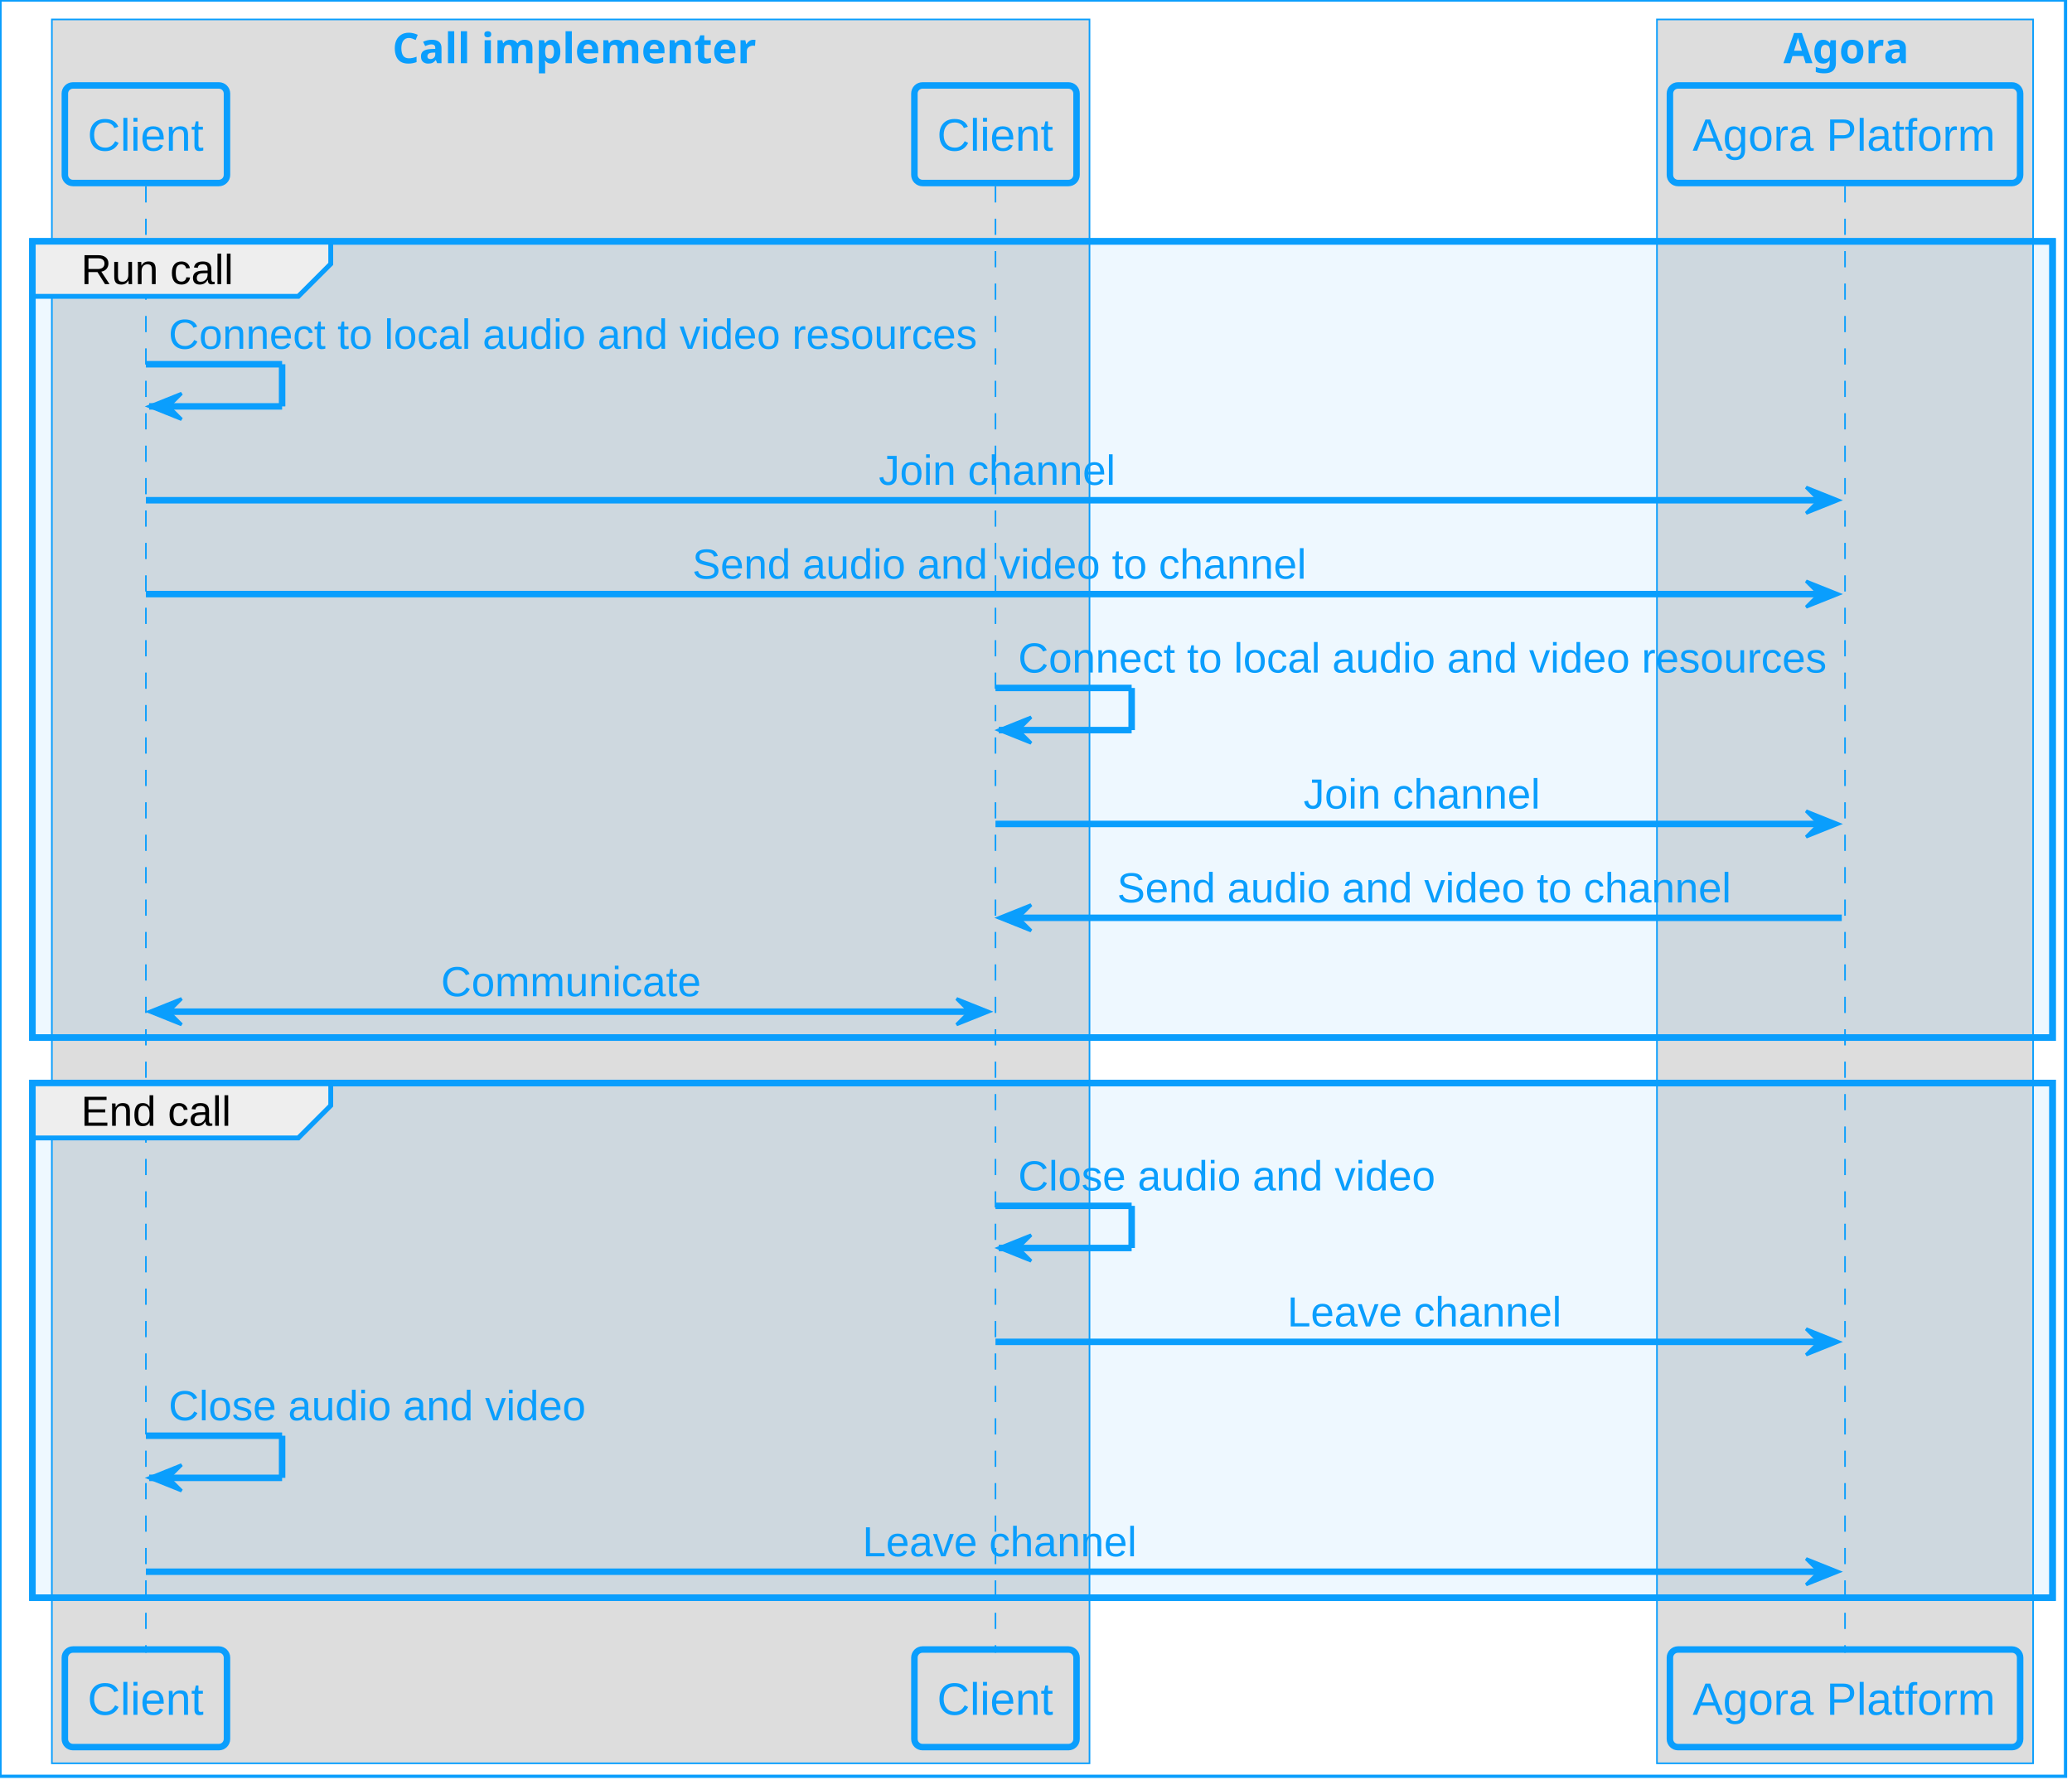
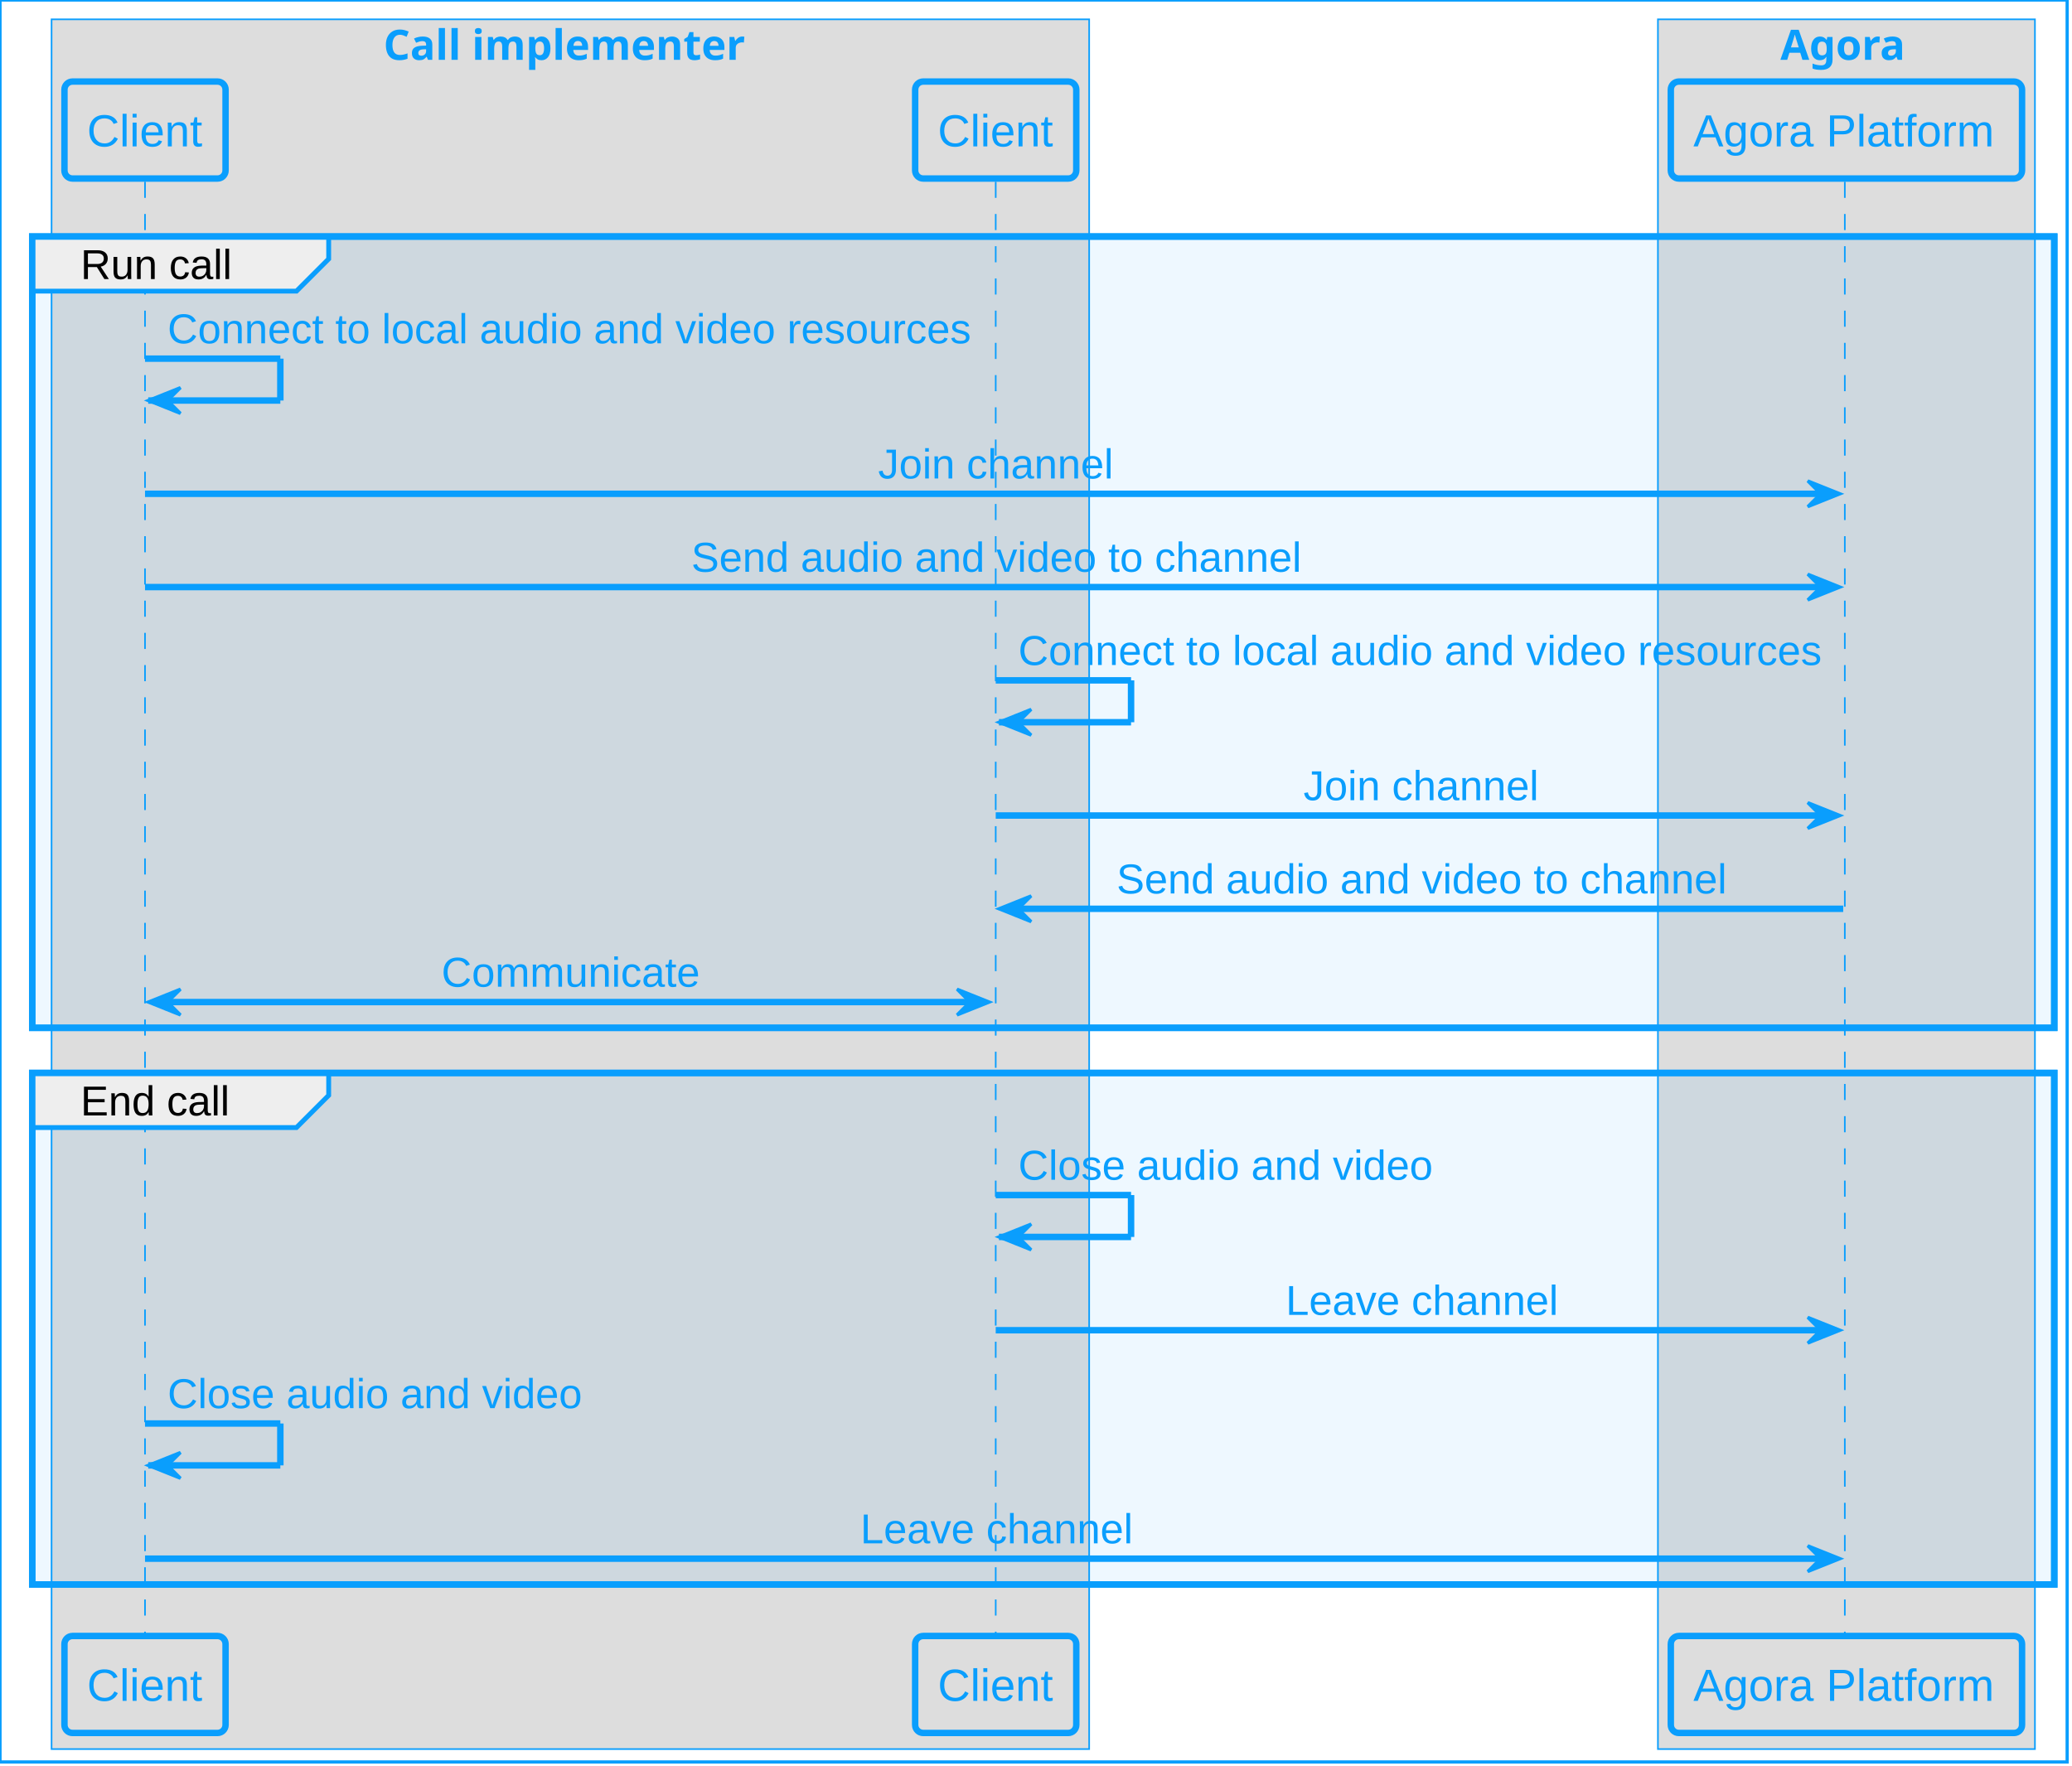
- <svg xmlns="http://www.w3.org/2000/svg" contentStyleType="text/css" height="549px" preserveAspectRatio="none" style="width:639px;height:549px;" version="1.1" viewBox="0 0 639 549" width="639px" zoomAndPan="magnify">
+ <svg xmlns="http://www.w3.org/2000/svg" contentStyleType="text/css" height="548px" preserveAspectRatio="none" style="width:643px;height:548px;" version="1.1" viewBox="0 0 643 548" width="643px" zoomAndPan="magnify">
  <defs />
  <g>
-     <rect fill="none" height="547.882" style="stroke:#0A9EFD;stroke-width:1.0;" width="637" x="0" y="0" />
-     <rect fill="#999999" fill-opacity="0.333" height="537.882" style="stroke:#0A9EFD;stroke-width:0.5;" width="320" x="16" y="6" />
-     <text fill="#0A9EFD" font-family="sans-serif" font-size="13" font-weight="bold" lengthAdjust="spacing" textLength="110" x="121" y="19.495">Call implementer</text>
-     <rect fill="#999999" fill-opacity="0.333" height="537.882" style="stroke:#0A9EFD;stroke-width:0.5;" width="116" x="511" y="6" />
-     <text fill="#0A9EFD" font-family="sans-serif" font-size="13" font-weight="bold" lengthAdjust="spacing" textLength="38" x="550" y="19.495">Agora</text>
-     <rect fill="#0A9EFD" fill-opacity="0.067" height="245.59" style="stroke:#0A9EFD;stroke-width:2.0;" width="623" x="10" y="74.45" />
-     <rect fill="#0A9EFD" fill-opacity="0.067" height="158.744" style="stroke:#0A9EFD;stroke-width:2.0;" width="623" x="10" y="334.04" />
-     <line style="stroke:#0A9EFD;stroke-width:0.5;stroke-dasharray:5.0,5.0;" x1="45" x2="45" y1="57.45" y2="509.784" />
-     <line style="stroke:#0A9EFD;stroke-width:0.5;stroke-dasharray:5.0,5.0;" x1="307" x2="307" y1="57.45" y2="509.784" />
-     <line style="stroke:#0A9EFD;stroke-width:0.5;stroke-dasharray:5.0,5.0;" x1="569" x2="569" y1="57.45" y2="509.784" />
-     <rect fill="none" height="30.099" rx="2.5" ry="2.5" style="stroke:#0A9EFD;stroke-width:2.0;" width="50" x="20" y="26.352" />
-     <text fill="#0A9EFD" font-family="Arial" font-size="14" lengthAdjust="spacing" textLength="36" x="27" y="46.483">Client</text>
-     <rect fill="none" height="30.099" rx="2.5" ry="2.5" style="stroke:#0A9EFD;stroke-width:2.0;" width="50" x="20" y="508.784" />
-     <text fill="#0A9EFD" font-family="Arial" font-size="14" lengthAdjust="spacing" textLength="36" x="27" y="528.915">Client</text>
-     <rect fill="none" height="30.099" rx="2.5" ry="2.5" style="stroke:#0A9EFD;stroke-width:2.0;" width="50" x="282" y="26.352" />
-     <text fill="#0A9EFD" font-family="Arial" font-size="14" lengthAdjust="spacing" textLength="36" x="289" y="46.483">Client</text>
-     <rect fill="none" height="30.099" rx="2.5" ry="2.5" style="stroke:#0A9EFD;stroke-width:2.0;" width="50" x="282" y="508.784" />
-     <text fill="#0A9EFD" font-family="Arial" font-size="14" lengthAdjust="spacing" textLength="36" x="289" y="528.915">Client</text>
-     <rect fill="none" height="30.099" rx="2.5" ry="2.5" style="stroke:#0A9EFD;stroke-width:2.0;" width="108" x="515" y="26.352" />
-     <text fill="#0A9EFD" font-family="Arial" font-size="14" lengthAdjust="spacing" textLength="94" x="522" y="46.483">Agora Platform</text>
-     <rect fill="none" height="30.099" rx="2.5" ry="2.5" style="stroke:#0A9EFD;stroke-width:2.0;" width="108" x="515" y="508.784" />
-     <text fill="#0A9EFD" font-family="Arial" font-size="14" lengthAdjust="spacing" textLength="94" x="522" y="528.915">Agora Platform</text>
-     <path d="M10,74.45 L102,74.45 L102,81.399 L92,91.399 L10,91.399 L10,74.45 " fill="#EEEEEE" style="stroke:#0A9EFD;stroke-width:1.5;" />
-     <rect fill="none" height="245.59" style="stroke:#0A9EFD;stroke-width:2.0;" width="623" x="10" y="74.45" />
-     <text fill="#000000" font-family="Arial" font-size="13" lengthAdjust="spacing" textLength="47" x="25" y="87.644">Run call</text>
-     <line style="stroke:#0A9EFD;stroke-width:2.0;" x1="45" x2="87" y1="112.348" y2="112.348" />
-     <line style="stroke:#0A9EFD;stroke-width:2.0;" x1="87" x2="87" y1="112.348" y2="125.348" />
-     <line style="stroke:#0A9EFD;stroke-width:2.0;" x1="46" x2="87" y1="125.348" y2="125.348" />
-     <polygon fill="#0A9EFD" points="56,121.348,46,125.348,56,129.348,52,125.348" style="stroke:#0A9EFD;stroke-width:1.0;" />
-     <text fill="#0A9EFD" font-family="Arial" font-size="13" lengthAdjust="spacing" textLength="248" x="52" y="107.593">Connect to local audio and video resources</text>
-     <polygon fill="#0A9EFD" points="557,150.296,567,154.296,557,158.296,561,154.296" style="stroke:#0A9EFD;stroke-width:1.0;" />
-     <line style="stroke:#0A9EFD;stroke-width:2.0;" x1="45" x2="563" y1="154.296" y2="154.296" />
-     <text fill="#0A9EFD" font-family="Arial" font-size="13" lengthAdjust="spacing" textLength="72" x="271" y="149.542">Join channel</text>
-     <polygon fill="#0A9EFD" points="557,179.245,567,183.245,557,187.245,561,183.245" style="stroke:#0A9EFD;stroke-width:1.0;" />
-     <line style="stroke:#0A9EFD;stroke-width:2.0;" x1="45" x2="563" y1="183.245" y2="183.245" />
-     <text fill="#0A9EFD" font-family="Arial" font-size="13" lengthAdjust="spacing" textLength="187" x="213.5" y="178.49">Send audio and video to channel</text>
-     <line style="stroke:#0A9EFD;stroke-width:2.0;" x1="307" x2="349" y1="212.194" y2="212.194" />
-     <line style="stroke:#0A9EFD;stroke-width:2.0;" x1="349" x2="349" y1="212.194" y2="225.194" />
-     <line style="stroke:#0A9EFD;stroke-width:2.0;" x1="308" x2="349" y1="225.194" y2="225.194" />
-     <polygon fill="#0A9EFD" points="318,221.194,308,225.194,318,229.194,314,225.194" style="stroke:#0A9EFD;stroke-width:1.0;" />
-     <text fill="#0A9EFD" font-family="Arial" font-size="13" lengthAdjust="spacing" textLength="248" x="314" y="207.439">Connect to local audio and video resources</text>
-     <polygon fill="#0A9EFD" points="557,250.143,567,254.143,557,258.143,561,254.143" style="stroke:#0A9EFD;stroke-width:1.0;" />
-     <line style="stroke:#0A9EFD;stroke-width:2.0;" x1="307" x2="563" y1="254.143" y2="254.143" />
-     <text fill="#0A9EFD" font-family="Arial" font-size="13" lengthAdjust="spacing" textLength="72" x="402" y="249.388">Join channel</text>
-     <polygon fill="#0A9EFD" points="318,279.091,308,283.091,318,287.091,314,283.091" style="stroke:#0A9EFD;stroke-width:1.0;" />
-     <line style="stroke:#0A9EFD;stroke-width:2.0;" x1="312" x2="568" y1="283.091" y2="283.091" />
-     <text fill="#0A9EFD" font-family="Arial" font-size="13" lengthAdjust="spacing" textLength="187" x="344.5" y="278.336">Send audio and video to channel</text>
-     <polygon fill="#0A9EFD" points="56,308.04,46,312.04,56,316.04,52,312.04" style="stroke:#0A9EFD;stroke-width:1.0;" />
-     <polygon fill="#0A9EFD" points="295,308.04,305,312.04,295,316.04,299,312.04" style="stroke:#0A9EFD;stroke-width:1.0;" />
-     <line style="stroke:#0A9EFD;stroke-width:2.0;" x1="50" x2="301" y1="312.04" y2="312.04" />
-     <text fill="#0A9EFD" font-family="Arial" font-size="13" lengthAdjust="spacing" textLength="80" x="136" y="307.285">Communicate</text>
-     <path d="M10,334.04 L102,334.04 L102,340.989 L92,350.989 L10,350.989 L10,334.04 " fill="#EEEEEE" style="stroke:#0A9EFD;stroke-width:1.5;" />
-     <rect fill="none" height="158.744" style="stroke:#0A9EFD;stroke-width:2.0;" width="623" x="10" y="334.04" />
-     <text fill="#000000" font-family="Arial" font-size="13" lengthAdjust="spacing" textLength="47" x="25" y="347.234">End call</text>
-     <line style="stroke:#0A9EFD;stroke-width:2.0;" x1="307" x2="349" y1="371.938" y2="371.938" />
-     <line style="stroke:#0A9EFD;stroke-width:2.0;" x1="349" x2="349" y1="371.938" y2="384.938" />
-     <line style="stroke:#0A9EFD;stroke-width:2.0;" x1="308" x2="349" y1="384.938" y2="384.938" />
-     <polygon fill="#0A9EFD" points="318,380.938,308,384.938,318,388.938,314,384.938" style="stroke:#0A9EFD;stroke-width:1.0;" />
-     <text fill="#0A9EFD" font-family="Arial" font-size="13" lengthAdjust="spacing" textLength="126" x="314" y="367.183">Close audio and video</text>
-     <polygon fill="#0A9EFD" points="557,409.886,567,413.886,557,417.886,561,413.886" style="stroke:#0A9EFD;stroke-width:1.0;" />
-     <line style="stroke:#0A9EFD;stroke-width:2.0;" x1="307" x2="563" y1="413.886" y2="413.886" />
-     <text fill="#0A9EFD" font-family="Arial" font-size="13" lengthAdjust="spacing" textLength="82" x="397" y="409.131">Leave channel</text>
-     <line style="stroke:#0A9EFD;stroke-width:2.0;" x1="45" x2="87" y1="442.835" y2="442.835" />
-     <line style="stroke:#0A9EFD;stroke-width:2.0;" x1="87" x2="87" y1="442.835" y2="455.835" />
-     <line style="stroke:#0A9EFD;stroke-width:2.0;" x1="46" x2="87" y1="455.835" y2="455.835" />
-     <polygon fill="#0A9EFD" points="56,451.835,46,455.835,56,459.835,52,455.835" style="stroke:#0A9EFD;stroke-width:1.0;" />
-     <text fill="#0A9EFD" font-family="Arial" font-size="13" lengthAdjust="spacing" textLength="126" x="52" y="438.08">Close audio and video</text>
-     <polygon fill="#0A9EFD" points="557,480.784,567,484.784,557,488.784,561,484.784" style="stroke:#0A9EFD;stroke-width:1.0;" />
-     <line style="stroke:#0A9EFD;stroke-width:2.0;" x1="45" x2="563" y1="484.784" y2="484.784" />
-     <text fill="#0A9EFD" font-family="Arial" font-size="13" lengthAdjust="spacing" textLength="82" x="266" y="480.029">Leave channel</text>
+     <rect fill="none" height="546.841" style="stroke:#0A9EFD;stroke-width:1.0;" width="641.5" x="0" y="0" />
+     <rect fill="#999999" fill-opacity="0.333" height="536.841" style="stroke:#0A9EFD;stroke-width:0.5;" width="322" x="16" y="6" />
+     <text fill="#0A9EFD" font-family="sans-serif" font-size="13" font-weight="bold" lengthAdjust="spacing" textLength="116" x="119" y="18.568">Call implementer</text>
+     <rect fill="#999999" fill-opacity="0.333" height="536.841" style="stroke:#0A9EFD;stroke-width:0.5;" width="117" x="514.5" y="6" />
+     <text fill="#0A9EFD" font-family="sans-serif" font-size="13" font-weight="bold" lengthAdjust="spacing" textLength="41" x="552.5" y="18.568">Agora</text>
+     <rect fill="#0A9EFD" fill-opacity="0.067" height="245.59" style="stroke:#0A9EFD;stroke-width:2.0;" width="627.5" x="10" y="73.409" />
+     <rect fill="#0A9EFD" fill-opacity="0.067" height="158.744" style="stroke:#0A9EFD;stroke-width:2.0;" width="627.5" x="10" y="332.999" />
+     <line style="stroke:#0A9EFD;stroke-width:0.5;stroke-dasharray:5.0,5.0;" x1="45" x2="45" y1="56.409" y2="508.743" />
+     <line style="stroke:#0A9EFD;stroke-width:0.5;stroke-dasharray:5.0,5.0;" x1="309" x2="309" y1="56.409" y2="508.743" />
+     <line style="stroke:#0A9EFD;stroke-width:0.5;stroke-dasharray:5.0,5.0;" x1="572.5" x2="572.5" y1="56.409" y2="508.743" />
+     <rect fill="none" height="30.099" rx="2.5" ry="2.5" style="stroke:#0A9EFD;stroke-width:2.0;" width="50" x="20" y="25.311" />
+     <text fill="#0A9EFD" font-family="Arial" font-size="14" lengthAdjust="spacing" textLength="36" x="27" y="45.442">Client</text>
+     <rect fill="none" height="30.099" rx="2.5" ry="2.5" style="stroke:#0A9EFD;stroke-width:2.0;" width="50" x="20" y="507.743" />
+     <text fill="#0A9EFD" font-family="Arial" font-size="14" lengthAdjust="spacing" textLength="36" x="27" y="527.875">Client</text>
+     <rect fill="none" height="30.099" rx="2.5" ry="2.5" style="stroke:#0A9EFD;stroke-width:2.0;" width="50" x="284" y="25.311" />
+     <text fill="#0A9EFD" font-family="Arial" font-size="14" lengthAdjust="spacing" textLength="36" x="291" y="45.442">Client</text>
+     <rect fill="none" height="30.099" rx="2.5" ry="2.5" style="stroke:#0A9EFD;stroke-width:2.0;" width="50" x="284" y="507.743" />
+     <text fill="#0A9EFD" font-family="Arial" font-size="14" lengthAdjust="spacing" textLength="36" x="291" y="527.875">Client</text>
+     <rect fill="none" height="30.099" rx="2.5" ry="2.5" style="stroke:#0A9EFD;stroke-width:2.0;" width="109" x="518.5" y="25.311" />
+     <text fill="#0A9EFD" font-family="Arial" font-size="14" lengthAdjust="spacing" textLength="95" x="525.5" y="45.442">Agora Platform</text>
+     <rect fill="none" height="30.099" rx="2.5" ry="2.5" style="stroke:#0A9EFD;stroke-width:2.0;" width="109" x="518.5" y="507.743" />
+     <text fill="#0A9EFD" font-family="Arial" font-size="14" lengthAdjust="spacing" textLength="95" x="525.5" y="527.875">Agora Platform</text>
+     <path d="M10,73.409 L102,73.409 L102,80.358 L92,90.358 L10,90.358 L10,73.409 " fill="#EEEEEE" style="stroke:#0A9EFD;stroke-width:1.5;" />
+     <rect fill="none" height="245.59" style="stroke:#0A9EFD;stroke-width:2.0;" width="627.5" x="10" y="73.409" />
+     <text fill="#000000" font-family="Arial" font-size="13" lengthAdjust="spacing" textLength="47" x="25" y="86.603">Run call</text>
+     <line style="stroke:#0A9EFD;stroke-width:2.0;" x1="45" x2="87" y1="111.307" y2="111.307" />
+     <line style="stroke:#0A9EFD;stroke-width:2.0;" x1="87" x2="87" y1="111.307" y2="124.307" />
+     <line style="stroke:#0A9EFD;stroke-width:2.0;" x1="46" x2="87" y1="124.307" y2="124.307" />
+     <polygon fill="#0A9EFD" points="56,120.307,46,124.307,56,128.307,52,124.307" style="stroke:#0A9EFD;stroke-width:1.0;" />
+     <text fill="#0A9EFD" font-family="Arial" font-size="13" lengthAdjust="spacing" textLength="250" x="52" y="106.552">Connect to local audio and video resources</text>
+     <polygon fill="#0A9EFD" points="561,149.255,571,153.255,561,157.255,565,153.255" style="stroke:#0A9EFD;stroke-width:1.0;" />
+     <line style="stroke:#0A9EFD;stroke-width:2.0;" x1="45" x2="567" y1="153.255" y2="153.255" />
+     <text fill="#0A9EFD" font-family="Arial" font-size="13" lengthAdjust="spacing" textLength="73" x="272.5" y="148.5">Join channel</text>
+     <polygon fill="#0A9EFD" points="561,178.204,571,182.204,561,186.204,565,182.204" style="stroke:#0A9EFD;stroke-width:1.0;" />
+     <line style="stroke:#0A9EFD;stroke-width:2.0;" x1="45" x2="567" y1="182.204" y2="182.204" />
+     <text fill="#0A9EFD" font-family="Arial" font-size="13" lengthAdjust="spacing" textLength="189" x="214.5" y="177.449">Send audio and video to channel</text>
+     <line style="stroke:#0A9EFD;stroke-width:2.0;" x1="309" x2="351" y1="211.153" y2="211.153" />
+     <line style="stroke:#0A9EFD;stroke-width:2.0;" x1="351" x2="351" y1="211.153" y2="224.153" />
+     <line style="stroke:#0A9EFD;stroke-width:2.0;" x1="310" x2="351" y1="224.153" y2="224.153" />
+     <polygon fill="#0A9EFD" points="320,220.153,310,224.153,320,228.153,316,224.153" style="stroke:#0A9EFD;stroke-width:1.0;" />
+     <text fill="#0A9EFD" font-family="Arial" font-size="13" lengthAdjust="spacing" textLength="250" x="316" y="206.398">Connect to local audio and video resources</text>
+     <polygon fill="#0A9EFD" points="561,249.102,571,253.102,561,257.102,565,253.102" style="stroke:#0A9EFD;stroke-width:1.0;" />
+     <line style="stroke:#0A9EFD;stroke-width:2.0;" x1="309" x2="567" y1="253.102" y2="253.102" />
+     <text fill="#0A9EFD" font-family="Arial" font-size="13" lengthAdjust="spacing" textLength="73" x="404.5" y="248.347">Join channel</text>
+     <polygon fill="#0A9EFD" points="320,278.05,310,282.05,320,286.05,316,282.05" style="stroke:#0A9EFD;stroke-width:1.0;" />
+     <line style="stroke:#0A9EFD;stroke-width:2.0;" x1="314" x2="572" y1="282.05" y2="282.05" />
+     <text fill="#0A9EFD" font-family="Arial" font-size="13" lengthAdjust="spacing" textLength="189" x="346.5" y="277.295">Send audio and video to channel</text>
+     <polygon fill="#0A9EFD" points="56,306.999,46,310.999,56,314.999,52,310.999" style="stroke:#0A9EFD;stroke-width:1.0;" />
+     <polygon fill="#0A9EFD" points="297,306.999,307,310.999,297,314.999,301,310.999" style="stroke:#0A9EFD;stroke-width:1.0;" />
+     <line style="stroke:#0A9EFD;stroke-width:2.0;" x1="50" x2="303" y1="310.999" y2="310.999" />
+     <text fill="#0A9EFD" font-family="Arial" font-size="13" lengthAdjust="spacing" textLength="80" x="137" y="306.244">Communicate</text>
+     <path d="M10,332.999 L102,332.999 L102,339.948 L92,349.948 L10,349.948 L10,332.999 " fill="#EEEEEE" style="stroke:#0A9EFD;stroke-width:1.5;" />
+     <rect fill="none" height="158.744" style="stroke:#0A9EFD;stroke-width:2.0;" width="627.5" x="10" y="332.999" />
+     <text fill="#000000" font-family="Arial" font-size="13" lengthAdjust="spacing" textLength="47" x="25" y="346.193">End call</text>
+     <line style="stroke:#0A9EFD;stroke-width:2.0;" x1="309" x2="351" y1="370.897" y2="370.897" />
+     <line style="stroke:#0A9EFD;stroke-width:2.0;" x1="351" x2="351" y1="370.897" y2="383.897" />
+     <line style="stroke:#0A9EFD;stroke-width:2.0;" x1="310" x2="351" y1="383.897" y2="383.897" />
+     <polygon fill="#0A9EFD" points="320,379.897,310,383.897,320,387.897,316,383.897" style="stroke:#0A9EFD;stroke-width:1.0;" />
+     <text fill="#0A9EFD" font-family="Arial" font-size="13" lengthAdjust="spacing" textLength="128" x="316" y="366.142">Close audio and video</text>
+     <polygon fill="#0A9EFD" points="561,408.845,571,412.845,561,416.845,565,412.845" style="stroke:#0A9EFD;stroke-width:1.0;" />
+     <line style="stroke:#0A9EFD;stroke-width:2.0;" x1="309" x2="567" y1="412.845" y2="412.845" />
+     <text fill="#0A9EFD" font-family="Arial" font-size="13" lengthAdjust="spacing" textLength="84" x="399" y="408.09">Leave channel</text>
+     <line style="stroke:#0A9EFD;stroke-width:2.0;" x1="45" x2="87" y1="441.794" y2="441.794" />
+     <line style="stroke:#0A9EFD;stroke-width:2.0;" x1="87" x2="87" y1="441.794" y2="454.794" />
+     <line style="stroke:#0A9EFD;stroke-width:2.0;" x1="46" x2="87" y1="454.794" y2="454.794" />
+     <polygon fill="#0A9EFD" points="56,450.794,46,454.794,56,458.794,52,454.794" style="stroke:#0A9EFD;stroke-width:1.0;" />
+     <text fill="#0A9EFD" font-family="Arial" font-size="13" lengthAdjust="spacing" textLength="128" x="52" y="437.039">Close audio and video</text>
+     <polygon fill="#0A9EFD" points="561,479.743,571,483.743,561,487.743,565,483.743" style="stroke:#0A9EFD;stroke-width:1.0;" />
+     <line style="stroke:#0A9EFD;stroke-width:2.0;" x1="45" x2="567" y1="483.743" y2="483.743" />
+     <text fill="#0A9EFD" font-family="Arial" font-size="13" lengthAdjust="spacing" textLength="84" x="267" y="478.988">Leave channel</text>
  </g>
</svg>
